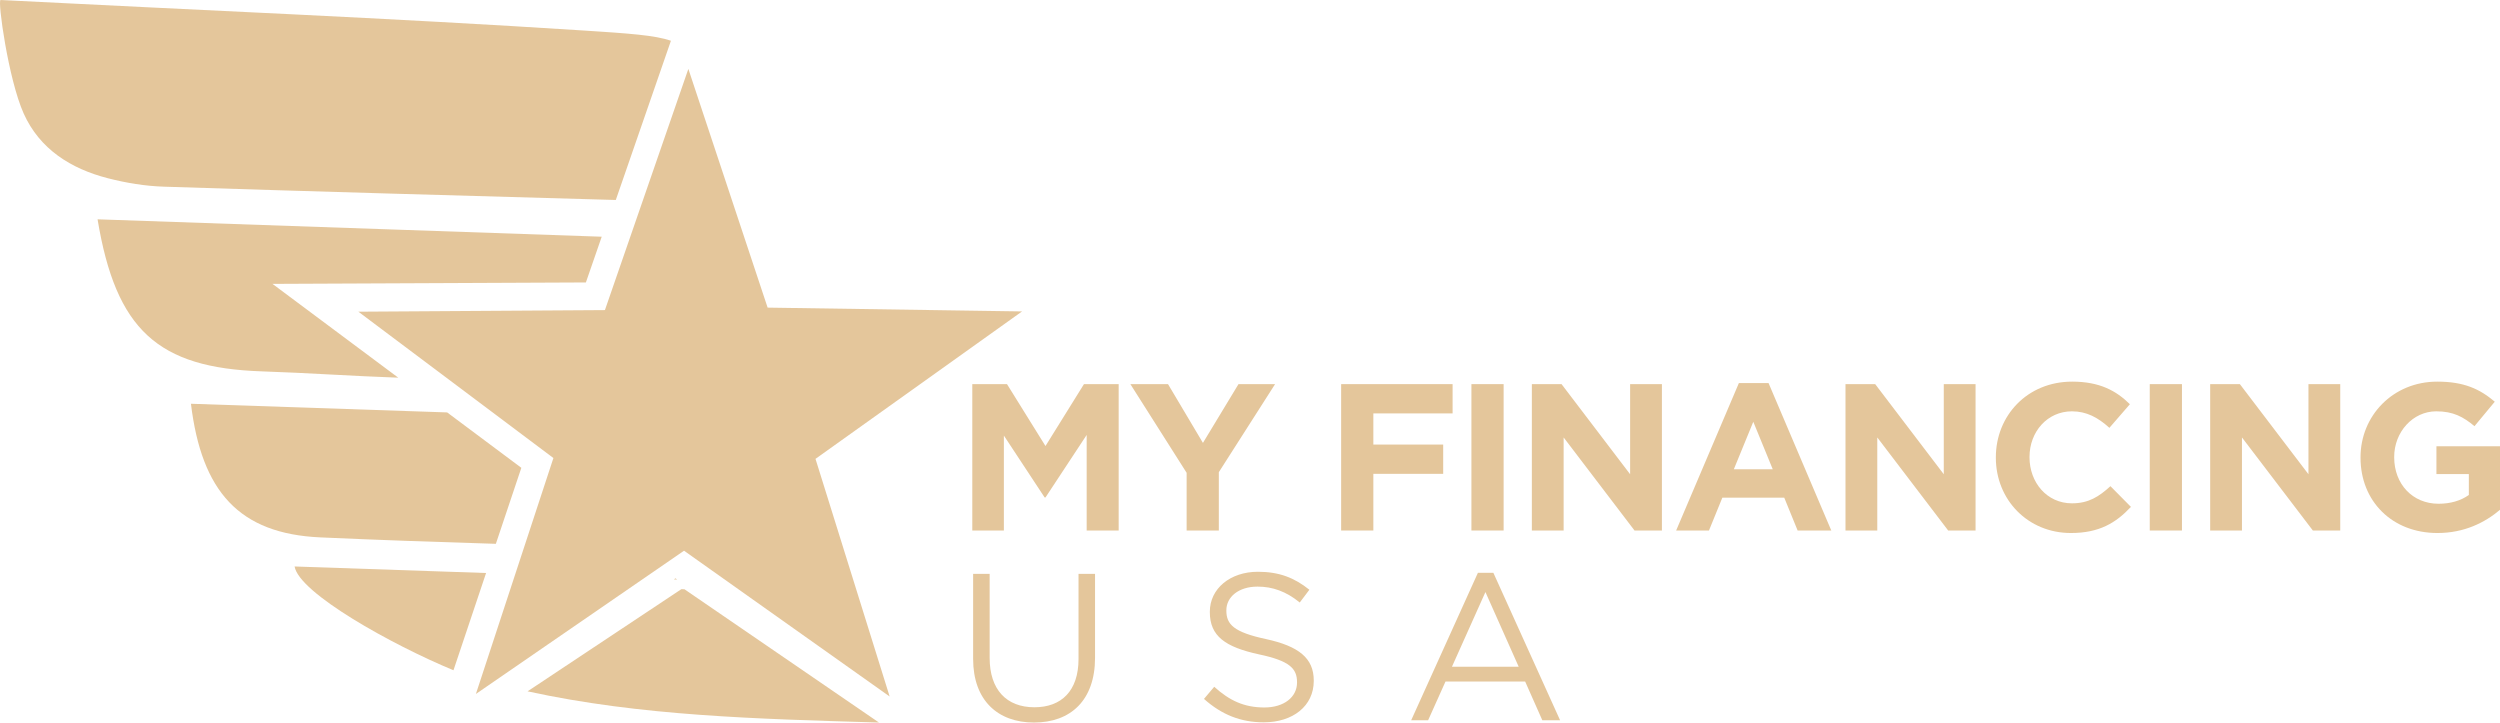
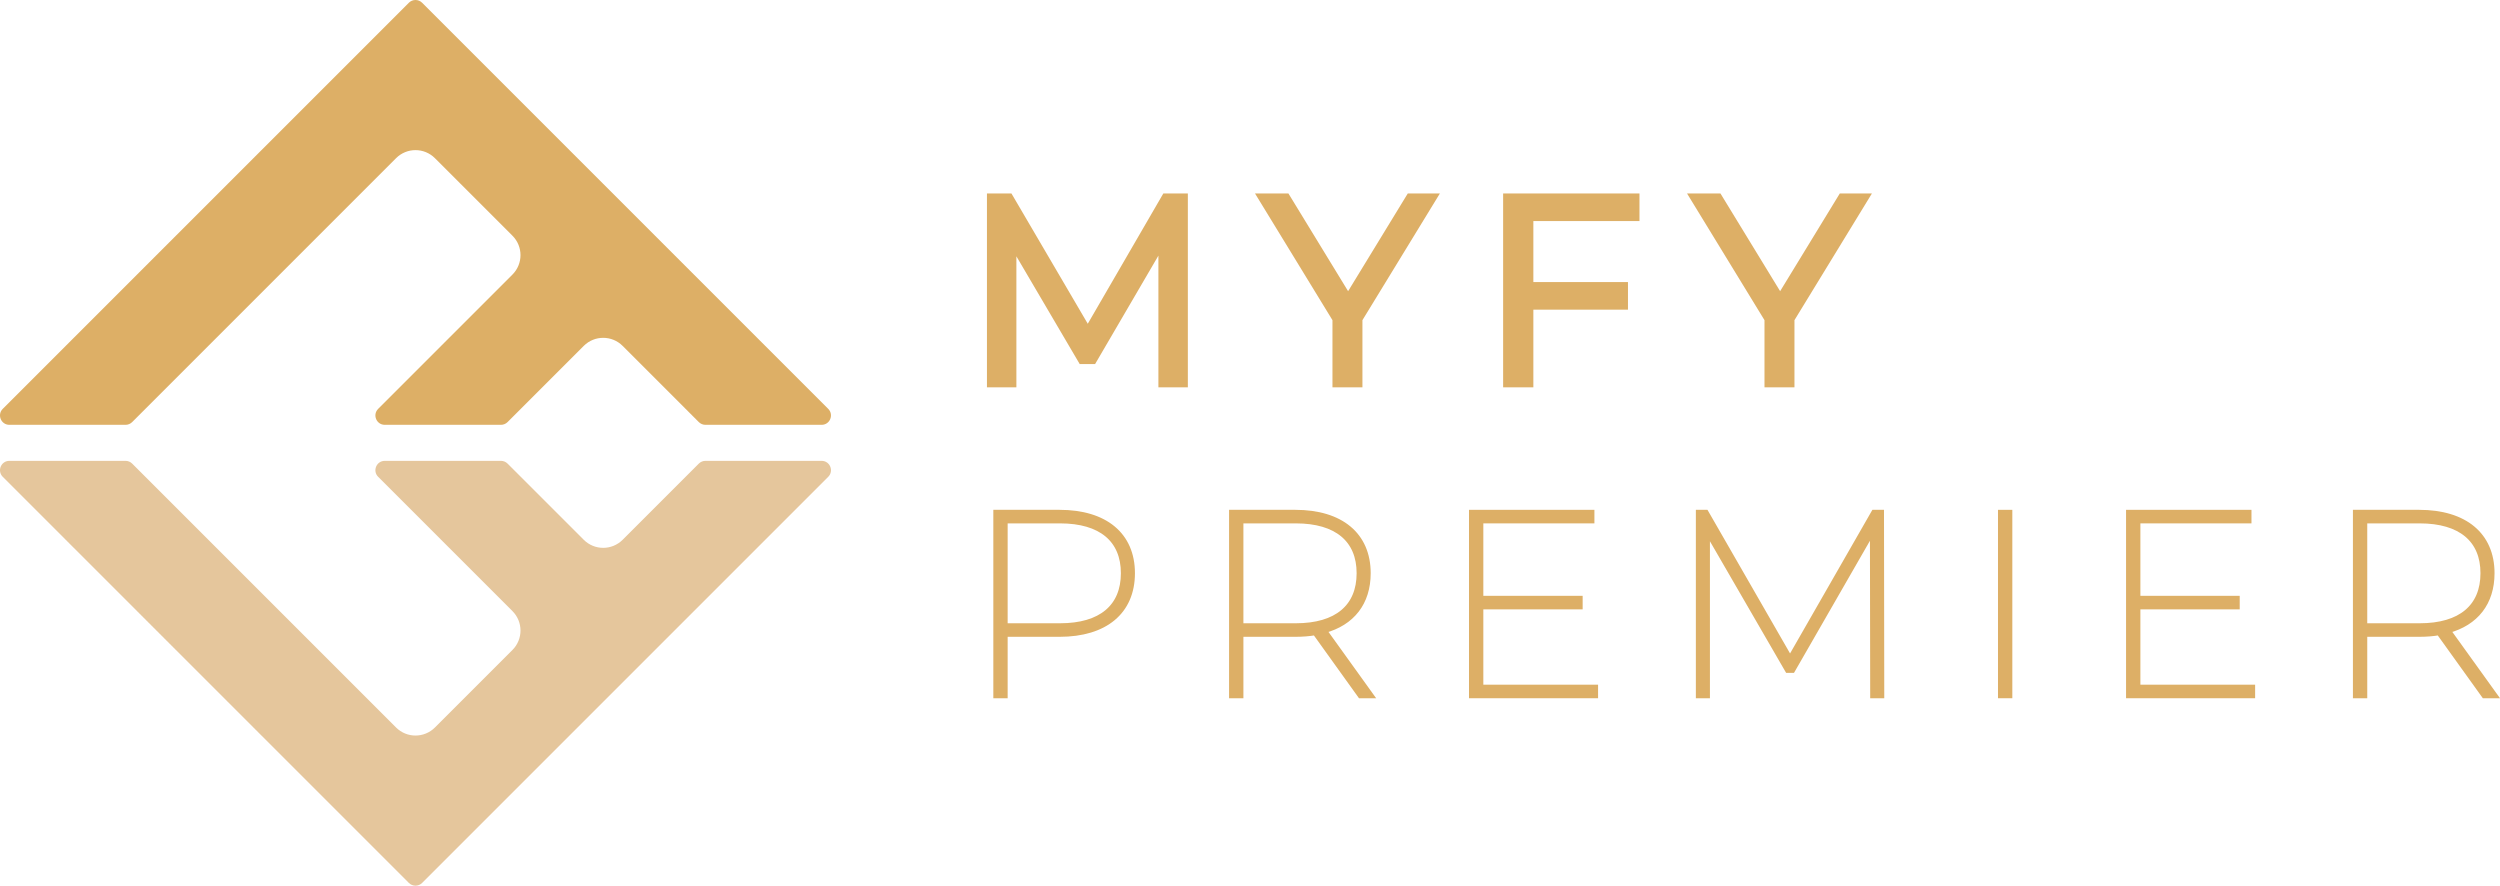
- <svg xmlns="http://www.w3.org/2000/svg" preserveAspectRatio="xMidYMid meet" data-bbox="0 0 479.215 138.5" viewBox="0 0 479.215 138.5" height="138.5" width="479.216" data-type="color" role="presentation" aria-hidden="true" aria-label="">
+ <svg xmlns="http://www.w3.org/2000/svg" preserveAspectRatio="xMidYMid meet" data-bbox="0 0 2290.798 813.289" viewBox="0 0 2295.672 813.29" data-type="ugc" role="presentation" aria-hidden="true" aria-label="">
  <g>
-     <path fill="#e4c69b" d="M186.374 73.633h6.654l7.375 11.865 7.376-11.865h6.654v28.058H208.3V83.373l-7.896 11.985h-.16l-7.816-11.865v18.198h-6.053V73.633Z" data-color="1" />
-     <path fill="#e4c69b" d="m227.459 90.629-10.782-16.995h7.215l6.694 11.263 6.814-11.263h7.015l-10.782 16.875v11.183h-6.173z" data-color="1" />
-     <path fill="#e4c69b" d="M257.079 73.633h21.364v5.612h-15.191v5.972h13.388v5.611h-13.388v10.863h-6.173z" data-color="1" />
-     <path fill="#e4c69b" d="M282.051 73.633h6.172v28.058h-6.172z" data-color="1" />
-     <path fill="#e4c69b" d="M293.635 73.633h5.691l13.147 17.275V73.633h6.093v28.058h-5.251l-13.588-17.837v17.837h-6.092z" data-color="1" />
-     <path fill="#e4c69b" d="M333.316 73.433h5.692l12.025 28.258h-6.453l-2.565-6.293H330.15l-2.565 6.293h-6.292l12.025-28.258Zm6.493 16.514-3.727-9.099-3.728 9.099z" data-color="1" />
-     <path fill="#e4c69b" d="M353.757 73.633h5.691l13.147 17.275V73.633h6.093v28.058h-5.251l-13.588-17.837v17.837h-6.092z" data-color="1" />
-     <path fill="#e4c69b" d="M382.576 87.743v-.08c0-7.977 6.013-14.51 14.63-14.51 5.291 0 8.458 1.764 11.063 4.329l-3.928 4.529c-2.164-1.964-4.37-3.166-7.176-3.166-4.73 0-8.136 3.928-8.136 8.738v.08c0 4.81 3.326 8.818 8.136 8.818 3.207 0 5.171-1.283 7.376-3.287l3.928 3.968c-2.886 3.086-6.093 5.01-11.503 5.01-8.257 0-14.39-6.373-14.39-14.43Z" data-color="1" />
-     <path fill="#e4c69b" d="M412.078 73.633h6.172v28.058h-6.172z" data-color="1" />
-     <path fill="#e4c69b" d="M423.661 73.633h5.691l13.147 17.275V73.633h6.093v28.058h-5.251l-13.588-17.837v17.837h-6.092z" data-color="1" />
-     <path fill="#e4c69b" d="M452.48 87.743v-.08c0-7.977 6.213-14.51 14.71-14.51 5.05 0 8.097 1.363 11.023 3.848l-3.888 4.69c-2.165-1.804-4.089-2.846-7.335-2.846-4.49 0-8.057 3.968-8.057 8.738v.08c0 5.131 3.527 8.898 8.497 8.898 2.245 0 4.249-.561 5.812-1.684v-4.008h-6.213v-5.331h12.186v12.185c-2.886 2.445-6.855 4.449-11.985 4.449-8.738 0-14.75-6.133-14.75-14.43Z" data-color="1" />
-     <path fill="#e4c69b" d="M186.535 126.315v-16.314h3.167v16.113c0 6.053 3.206 9.46 8.578 9.46 5.171 0 8.458-3.127 8.458-9.259v-16.314h3.166v16.073c0 8.177-4.69 12.426-11.704 12.426-6.934 0-11.664-4.249-11.664-12.185Z" data-color="1" />
-     <path fill="#e4c69b" d="m230.786 133.971 1.964-2.325c2.926 2.646 5.732 3.968 9.62 3.968 3.768 0 6.253-2.004 6.253-4.77v-.08c0-2.605-1.402-4.089-7.295-5.331-6.453-1.403-9.42-3.487-9.42-8.097v-.08c0-4.409 3.888-7.656 9.219-7.656 4.089 0 7.015 1.162 9.861 3.447l-1.844 2.445c-2.605-2.125-5.211-3.046-8.097-3.046-3.647 0-5.972 2.004-5.972 4.529v.08c0 2.646 1.443 4.129 7.616 5.451 6.253 1.363 9.139 3.647 9.139 7.937v.08c0 4.81-4.008 7.937-9.58 7.937-4.449 0-8.096-1.483-11.464-4.49Z" data-color="1" />
-     <path fill="#e4c69b" d="M283.293 109.801h2.966l12.786 28.258h-3.406l-3.287-7.415H277.08l-3.327 7.415h-3.247zm7.816 17.997-6.373-14.31-6.414 14.31z" data-color="1" />
-     <path fill="#e4c69b" d="m129.175 111.065.619.021-.319-.226z" data-color="1" />
-     <path fill="#e4c69b" d="M111.955 5.854C74.692 3.443 37.396 1.922.107 0c-.612-.035 1.468 15.167 4.438 21.772 3.075 6.832 9.051 10.571 16.111 12.389 3.53.909 7.217 1.52 10.851 1.625 28.849.93 57.696 1.742 86.533 2.547l10.567-30.518c-3.031-1.068-8.137-1.41-16.651-1.961Z" data-color="1" />
-     <path fill="#e4c69b" d="m112.306 54.141 3.035-8.767-96.64-3.334c3.512 21.195 11.55 28.482 31.505 29.146 9.029.302 17.109.895 26.134 1.21L52.231 54.417z" data-color="1" />
-     <path fill="#e4c69b" d="M85.71 79.054 36.6 77.395c2.044 16.845 9.243 24.917 24.812 25.616 11.206.502 22.419.894 33.636 1.233l4.885-14.571-14.223-10.62Z" data-color="1" />
-     <path fill="#e4c69b" d="m131.202 112.956-.597-.02-29.479 19.584c21.677 4.727 43.916 5.286 67.359 5.98l-37.283-25.545Z" data-color="1" />
-     <path fill="#e4c69b" d="M56.468 108.586c.845 5.085 18.597 14.983 30.456 19.893l6.25-18.641z" data-color="1" />
-     <path fill-rule="evenodd" fill="#e4c69b" d="m131.12 105.564 39.413 27.944-14.214-45.551 39.593-28.26-48.769-.731-15.195-45.757-15.994 46.232-47.258.307 37.384 28.051-14.858 45.224 39.897-27.46Z" data-color="1" />
+     <path d="M121.357 387.591 363.7 145.248c9.849-9.849 25.816-9.849 35.665 0l71.207 71.207c9.849 9.849 9.849 25.817 0 35.665L347.251 375.44c-5.413 5.413-1.579 14.667 6.075 14.667h106.673a8.6 8.6 0 0 0 6.075-2.516l69.986-69.984c9.849-9.848 25.816-9.848 35.665 0l69.985 69.984a8.6 8.6 0 0 0 6.075 2.516h106.673c7.655 0 11.488-9.255 6.075-14.667L553.893 168.8 387.608 2.516a8.593 8.593 0 0 0-12.151 0L2.534 375.44c-5.413 5.413-1.579 14.667 6.075 14.667h106.673a8.6 8.6 0 0 0 6.075-2.517Z" fill="#ddaf66" />
+     <path d="m641.71 425.7-69.985 69.984c-9.849 9.848-25.816 9.849-35.665 0L466.074 425.7a8.6 8.6 0 0 0-6.075-2.516H353.326c-7.655 0-11.488 9.255-6.075 14.667l123.321 123.32c9.849 9.849 9.849 25.817 0 35.665l-71.207 71.207c-9.849 9.849-25.816 9.849-35.665 0L121.357 425.7a8.6 8.6 0 0 0-6.075-2.517H8.609c-7.655 0-11.488 9.255-6.075 14.667l372.923 372.923a8.593 8.593 0 0 0 12.151 0l166.285-166.284 206.64-206.639c5.413-5.413 1.579-14.667-6.075-14.667H647.785a8.6 8.6 0 0 0-6.075 2.516Z" fill="#e5c69c" />
+     <path d="M1085.764 182.662v168.004h-17.04V216.263l-66.002 113.043h-8.4l-66.001-112.323v133.683h-17.04V182.662h14.64l72.962 124.562 72.241-124.562h14.641Z" stroke-width="10" fill="#ddaf66" stroke="#ddaf66" stroke-miterlimit="10" />
+     <path d="M1246.078 292.584v58.081h-17.521v-58.081l-67.201-109.923h18.96l57.602 94.322 57.601-94.322h17.761l-67.201 109.923Z" stroke-width="10" fill="#ddaf66" stroke="#ddaf66" stroke-miterlimit="10" />
+     <path d="M1403.036 198.022v66.002h86.882v15.36h-86.882v71.281h-17.76V182.661h115.202v15.36z" stroke-width="10" fill="#ddaf66" stroke="#ddaf66" stroke-miterlimit="10" />
+     <path d="M1642.796 292.584v58.081h-17.521v-58.081l-67.201-109.923h18.96l57.602 94.322 57.602-94.322h17.76l-67.201 109.923Z" stroke-width="10" fill="#ddaf66" stroke="#ddaf66" stroke-miterlimit="10" />
+     <path d="M1039.683 526.343c0 35.28-24.96 55.921-66.722 55.921H922.8v56.401h-8.16V470.661h58.321c41.762 0 66.722 20.641 66.722 55.682Zm-7.92 0c0-30.721-20.641-48.241-58.321-48.241H922.8v96.722h50.642c37.681 0 58.321-17.521 58.321-48.48Z" fill="#ddaf66" stroke="#ddaf66" stroke-miterlimit="10" stroke-width="5" />
+     <path d="m1249.202 638.666-41.521-57.842c-5.52.961-11.76 1.44-18.24 1.44h-50.161v56.401h-8.16V470.661h58.321c41.762 0 66.722 20.641 66.722 55.682 0 27.12-14.641 45.601-40.32 52.561l42.961 59.762zm-59.281-63.842c37.681 0 58.321-17.521 58.321-48.48 0-30.721-20.641-48.241-58.321-48.241h-50.642v96.722z" fill="#ddaf66" stroke="#ddaf66" stroke-miterlimit="10" stroke-width="5" />
+     <path d="M1464.958 631.225v7.44h-113.522V470.661h110.163v7.44h-102.003v71.521h91.202v7.44h-91.202v74.161h105.362Z" fill="#ddaf66" stroke="#ddaf66" stroke-miterlimit="10" stroke-width="5" />
+     <path d="m1719.84 638.666-.24-151.443-73.682 128.163h-4.32l-73.922-127.684v150.964h-7.92V470.662h6.72l77.282 134.403 77.042-134.403h6.72l.24 168.004z" fill="#ddaf66" stroke="#ddaf66" stroke-miterlimit="10" stroke-width="5" />
+     <path d="M1837.195 470.662h8.16v168.004h-8.16z" fill="#ddaf66" stroke="#ddaf66" stroke-miterlimit="10" stroke-width="5" />
+     <path d="M2068.316 631.225v7.44h-113.522V470.661h110.162v7.44h-102.002v71.521h91.202v7.44h-91.202v74.161h105.362Z" fill="#ddaf66" stroke="#ddaf66" stroke-miterlimit="10" stroke-width="5" />
+     <path d="m2281.197 638.666-41.521-57.842c-5.52.961-11.76 1.44-18.24 1.44h-50.161v56.401h-8.16V470.661h58.321c41.761 0 66.722 20.641 66.722 55.682 0 27.12-14.641 45.601-40.321 52.561l42.961 59.762h-9.6Zm-59.282-63.842c37.681 0 58.321-17.521 58.321-48.48 0-30.721-20.641-48.241-58.321-48.241h-50.642v96.722z" fill="#ddaf66" stroke="#ddaf66" stroke-miterlimit="10" stroke-width="5" />
  </g>
</svg>
